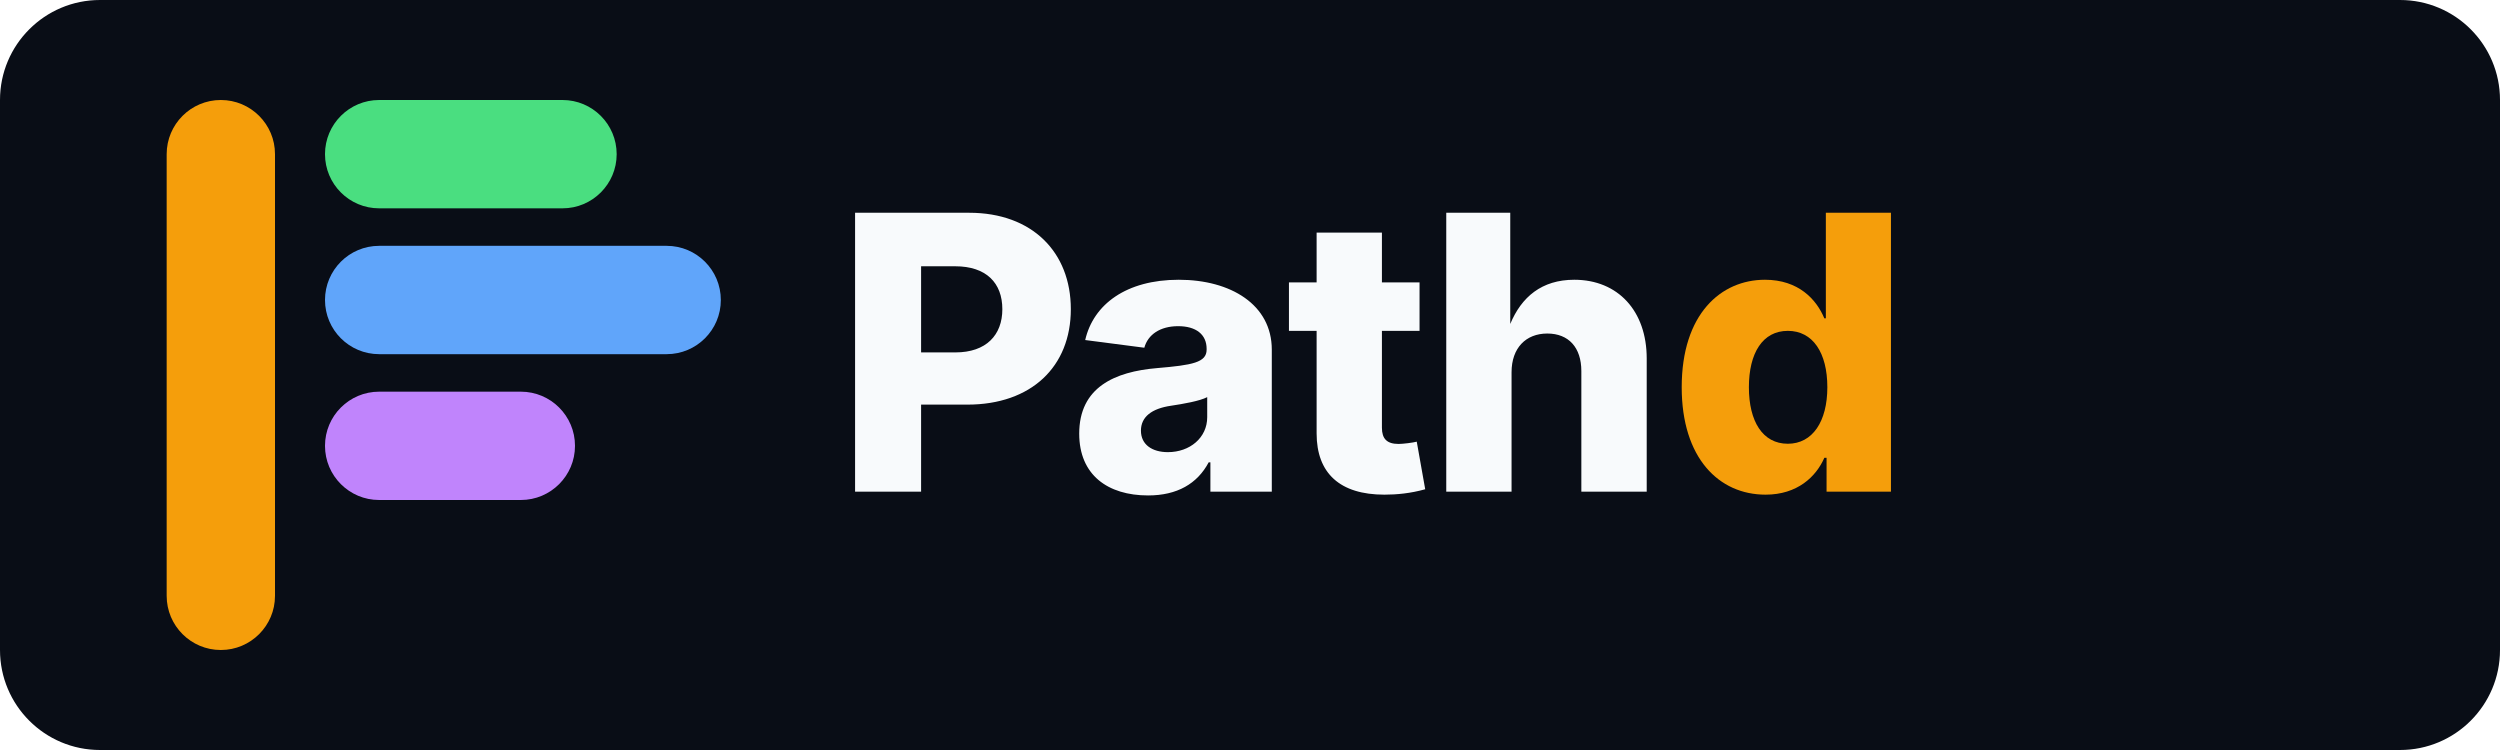
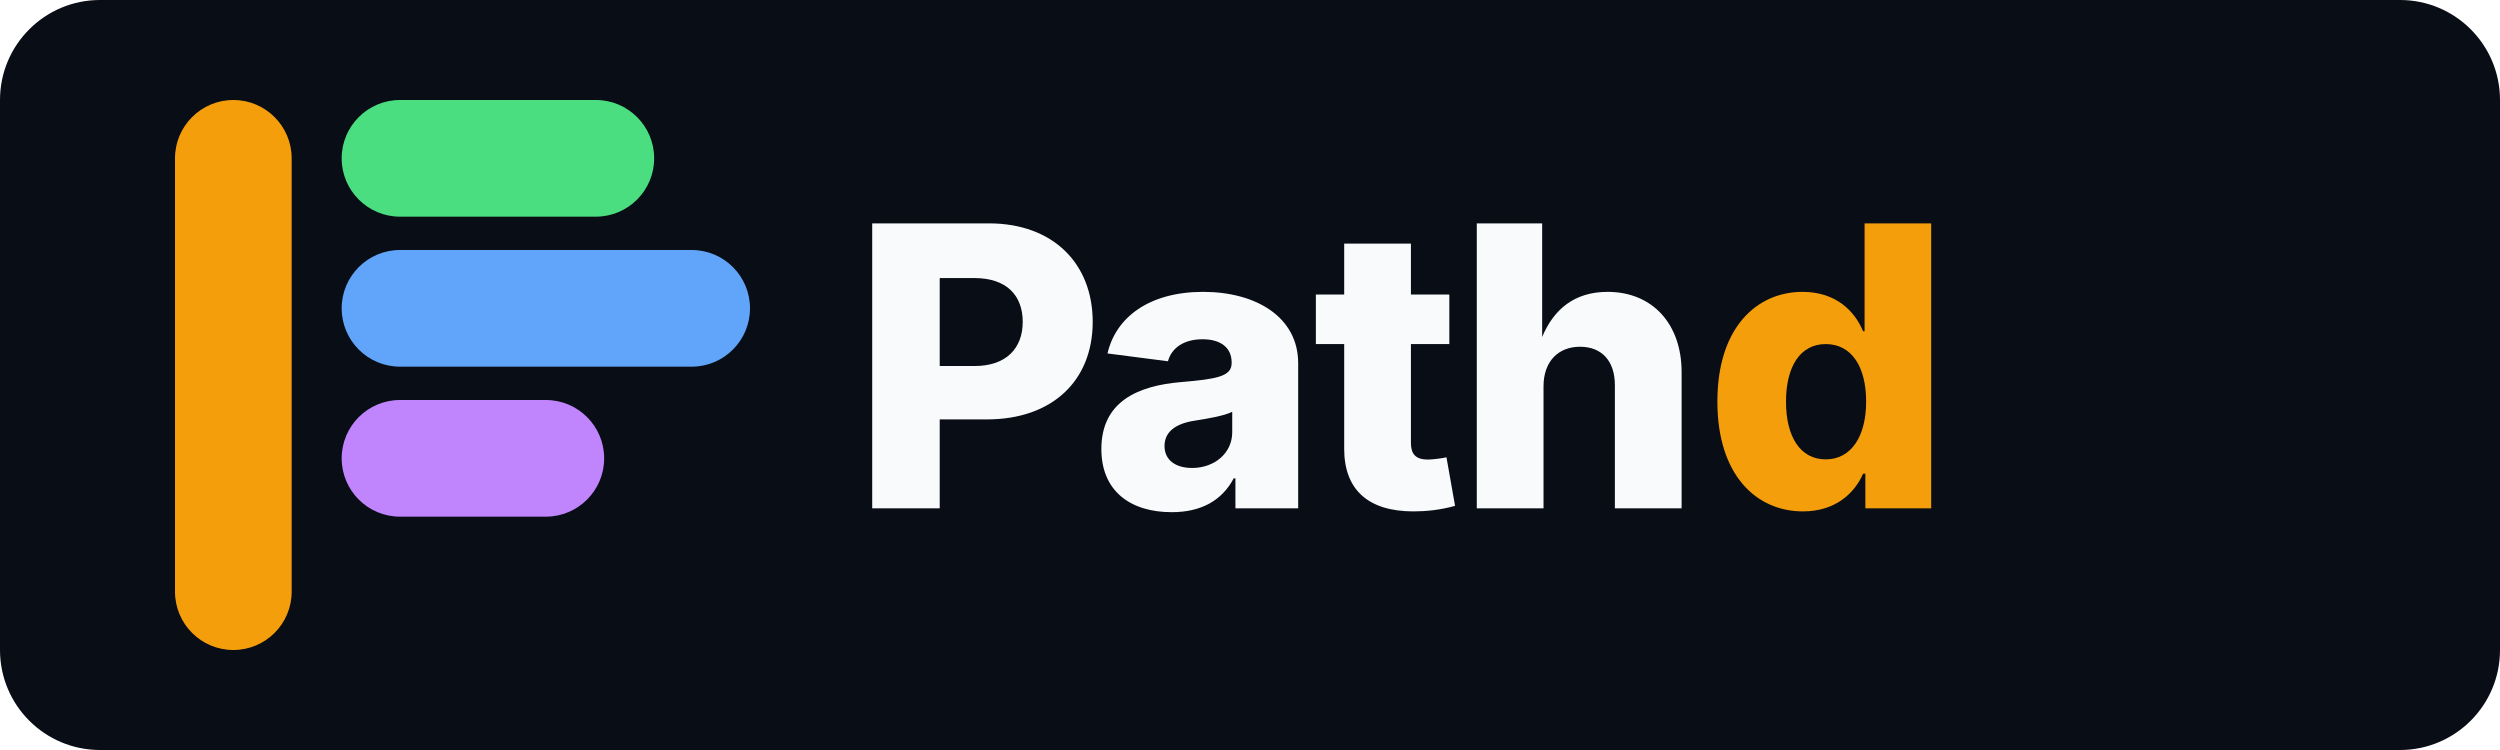
<svg xmlns="http://www.w3.org/2000/svg" viewBox="0 0 600 180" width="100%" height="100%" fill="none">
  <rect width="600" height="180" rx="24" fill="#090d16" />
-   <g transform="translate(16, 0)">
-     <rect x="24" y="24" width="26" height="132" rx="13" fill="#f59e0b" />
-     <rect x="62" y="24" width="70" height="26" rx="13" fill="#4ade80" />
-     <rect x="62" y="59" width="95" height="26" rx="13" fill="#60a5fa" />
-     <rect x="62" y="94" width="60" height="26" rx="13" fill="#c084fc" />
+   <g transform="translate(18, 0)">
+     <rect x="24" y="24" width="28" height="132" rx="14" fill="#f59e0b" />
+     <rect x="64" y="24" width="75" height="28" rx="14" fill="#4ade80" />
+     <rect x="64" y="60" width="98" height="28" rx="14" fill="#60a5fa" />
+     <rect x="64" y="96" width="63" height="28" rx="14" fill="#c084fc" />
  </g>
-   <text x="200" y="118" font-family="'Inter', 'Segoe UI', system-ui, -apple-system, sans-serif" font-size="92" font-weight="800" letter-spacing="-2" fill="#f8fafc">
+   <text x="204" y="122" font-family="system-ui, -apple-system, 'Inter', 'Segoe UI', Roboto, sans-serif" font-size="94" font-weight="800" letter-spacing="-2" fill="#f8fafc">
    Path<tspan fill="#f59e0b">d</tspan>
  </text>
</svg>
